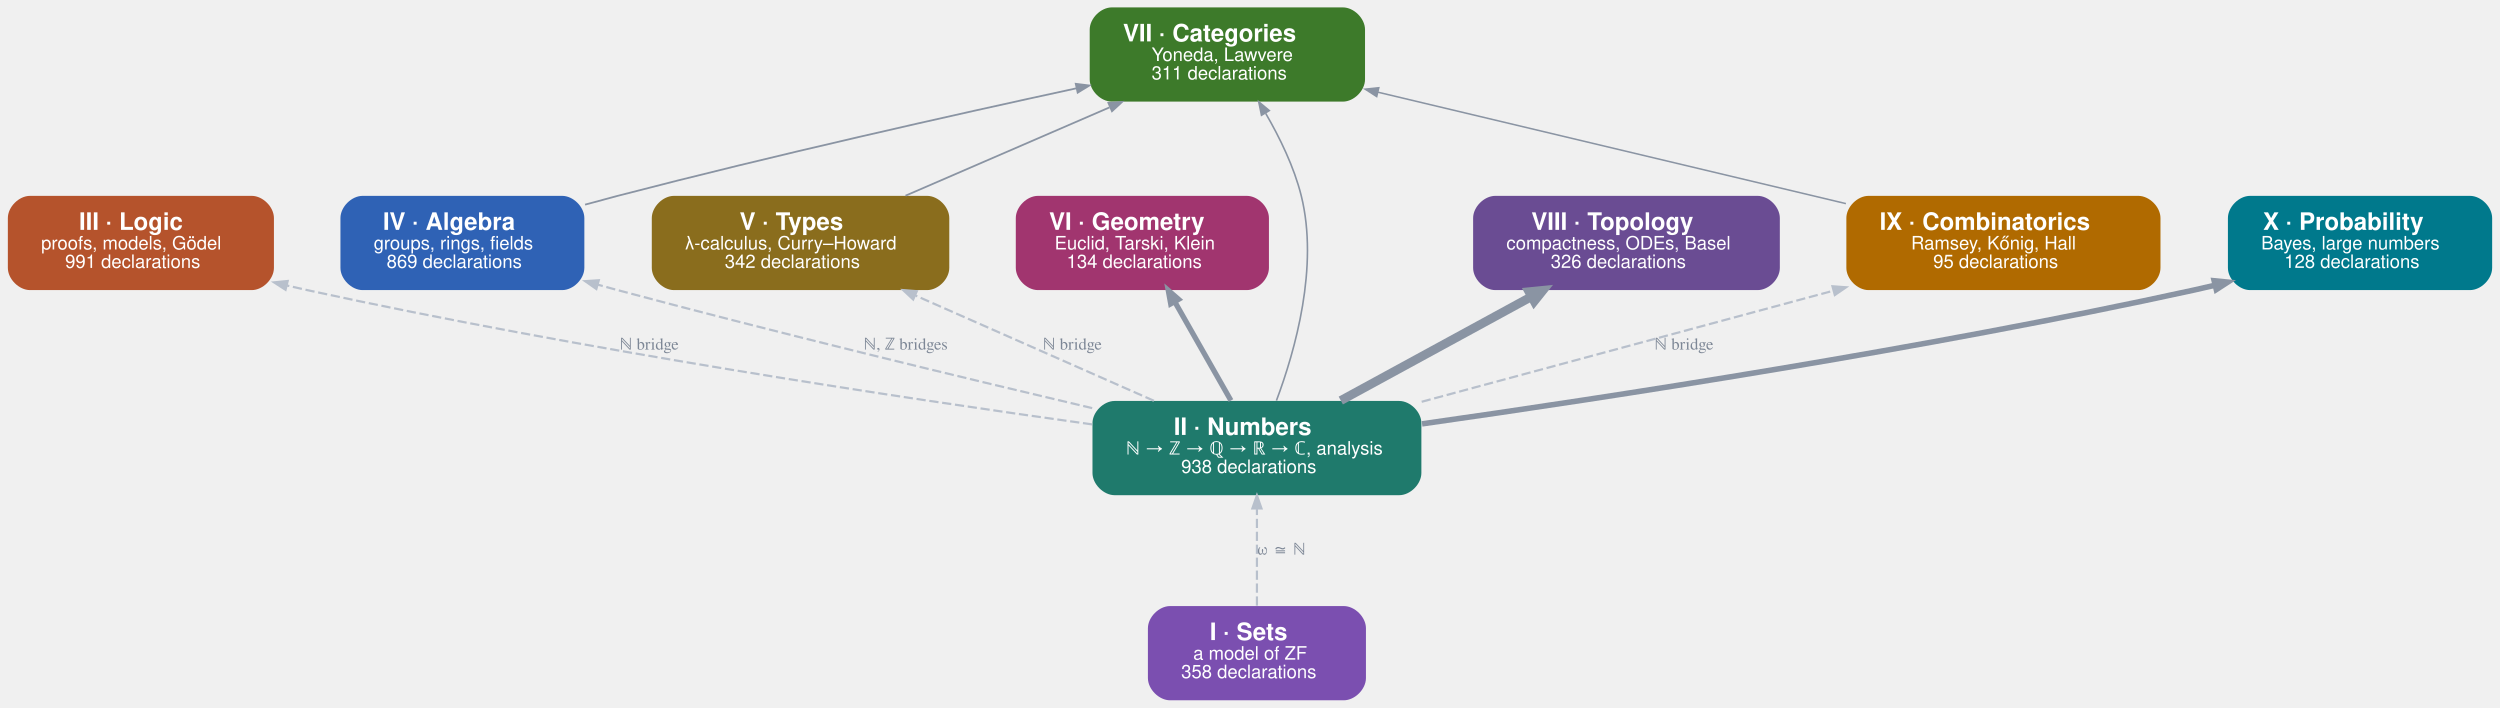
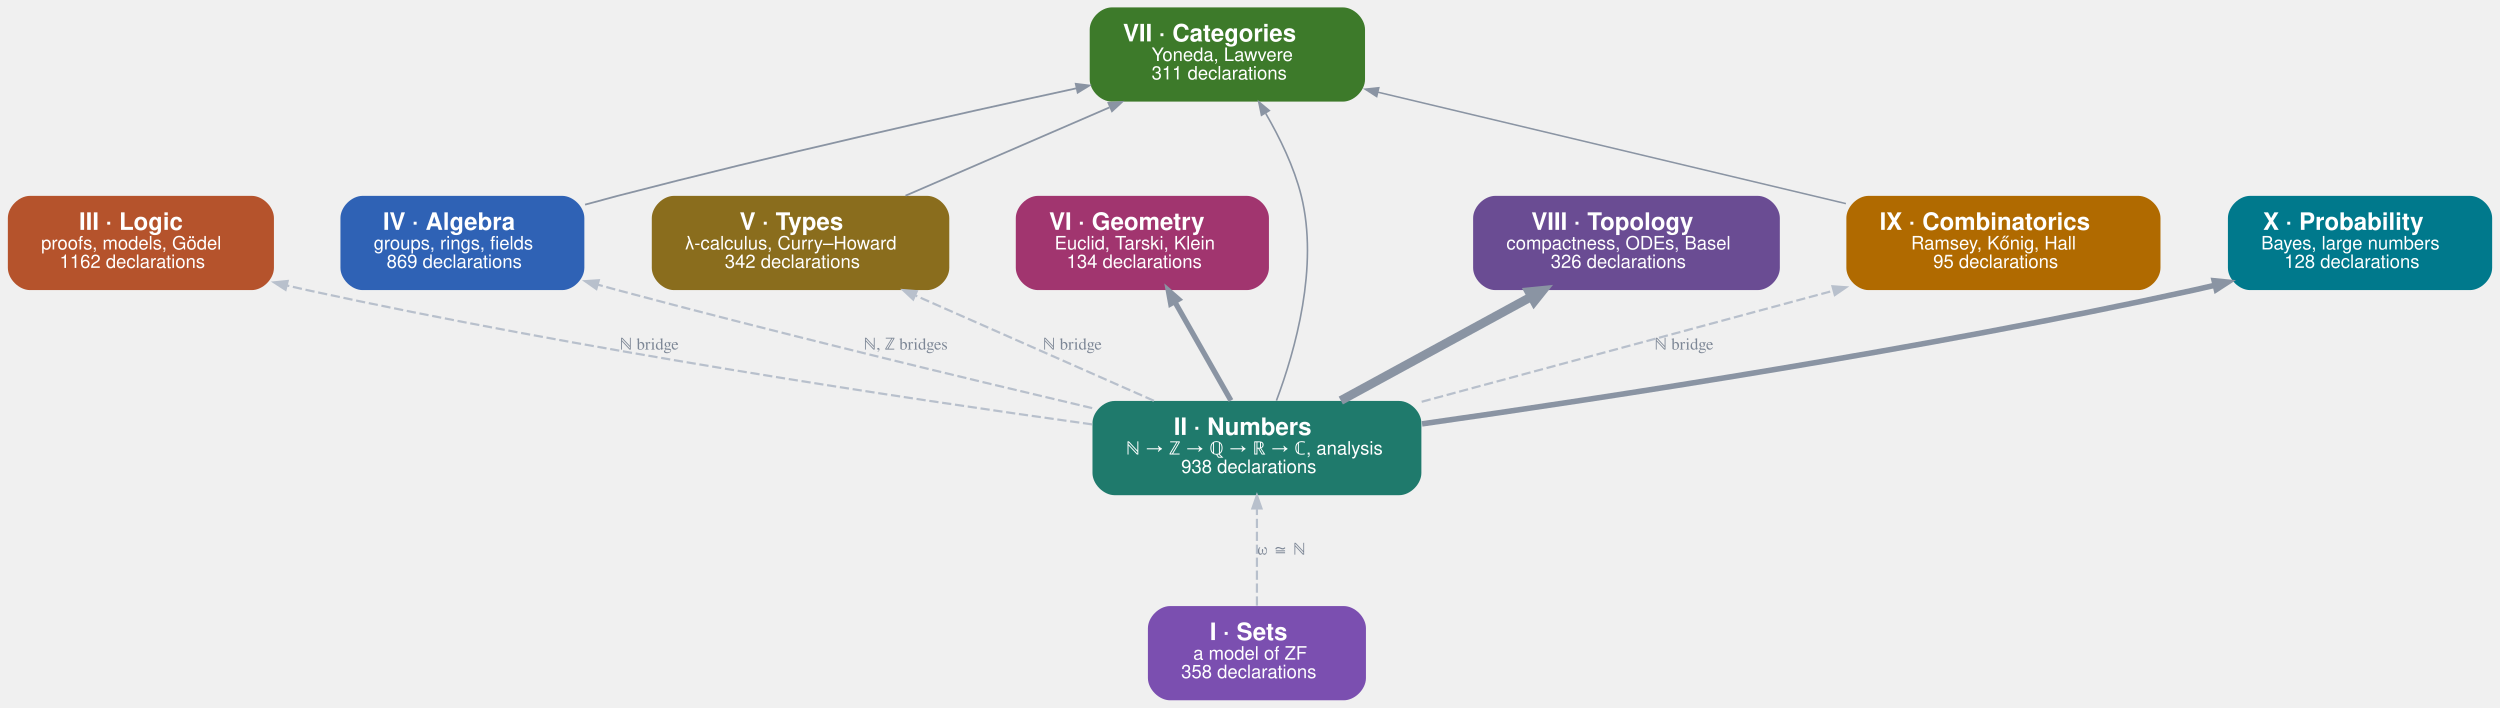
<svg xmlns="http://www.w3.org/2000/svg" xmlns:xlink="http://www.w3.org/1999/xlink" width="1353pt" height="383pt" viewBox="0.00 0.00 1352.50 383.00">
  <g id="graph0" class="graph" transform="scale(1 1) rotate(0) translate(4 379)">
    <g id="node1" class="node">
      <path fill="#7b4fb0" stroke="black" stroke-width="0" d="M723,-51C723,-51 629,-51 629,-51 623,-51 617,-45 617,-39 617,-39 617,-12 617,-12 617,-6 623,0 629,0 629,0 723,0 723,0 729,0 735,-6 735,-12 735,-12 735,-39 735,-39 735,-45 729,-51 723,-51" />
      <text text-anchor="start" x="650.5" y="-32.6" font-family="Helvetica,sans-Serif" font-weight="bold" font-size="13.00" fill="white">I · Sets</text>
      <text text-anchor="start" x="641.5" y="-22" font-family="Helvetica,sans-Serif" font-size="10.00" fill="white">a model of ZF</text>
      <text text-anchor="start" x="635" y="-12" font-family="Helvetica,sans-Serif" font-size="10.00" fill="white">358 declarations</text>
    </g>
    <g id="node2" class="node">
      <path fill="#1f7a6c" stroke="black" stroke-width="0" d="M753,-162C753,-162 599,-162 599,-162 593,-162 587,-156 587,-150 587,-150 587,-123 587,-123 587,-117 593,-111 599,-111 599,-111 753,-111 753,-111 759,-111 765,-117 765,-123 765,-123 765,-150 765,-150 765,-156 759,-162 753,-162" />
      <text text-anchor="start" x="631" y="-143.6" font-family="Helvetica,sans-Serif" font-weight="bold" font-size="13.00" fill="white">II · Numbers</text>
      <text text-anchor="start" x="605" y="-133" font-family="Helvetica,sans-Serif" font-size="10.00" fill="white">ℕ → ℤ → ℚ → ℝ → ℂ, analysis</text>
      <text text-anchor="start" x="635" y="-123" font-family="Helvetica,sans-Serif" font-size="10.00" fill="white">938 declarations</text>
    </g>
    <g id="edge8" class="edge">
      <path fill="none" stroke="#b8c0cc" stroke-width="1.2" stroke-dasharray="5,2" d="M676,-51.23C676,-66.7 676,-86.79 676,-103.47" />
      <polygon fill="#b8c0cc" stroke="#b8c0cc" stroke-width="1.2" points="673.55,-103.86 676,-110.86 678.45,-103.86 673.55,-103.86" />
      <text text-anchor="start" x="676" y="-78.8" font-family="Times,serif" font-size="9.00" fill="#7d8796">ω ≅ ℕ</text>
    </g>
    <g id="node3" class="node">
      <path fill="#b5532c" stroke="black" stroke-width="0" d="M132,-273C132,-273 12,-273 12,-273 6,-273 0,-267 0,-261 0,-261 0,-234 0,-234 0,-228 6,-222 12,-222 12,-222 132,-222 132,-222 138,-222 144,-228 144,-234 144,-234 144,-261 144,-261 144,-267 138,-273 132,-273" />
      <text text-anchor="start" x="38.5" y="-254.6" font-family="Helvetica,sans-Serif" font-weight="bold" font-size="13.00" fill="white">III · Logic</text>
      <text text-anchor="start" x="18" y="-244" font-family="Helvetica,sans-Serif" font-size="10.00" fill="white">proofs, models, Gödel</text>
-       <text text-anchor="start" x="31" y="-234" font-family="Helvetica,sans-Serif" font-size="10.00" fill="white">991 declarations</text>
+       <text text-anchor="start" x="28" y="-234" font-family="Helvetica,sans-Serif" font-size="10.00" fill="white">1162 declarations</text>
    </g>
    <g id="edge9" class="edge">
      <path fill="none" stroke="#b8c0cc" stroke-width="1.2" stroke-dasharray="5,2" d="M586.79,-149.32C483.86,-163.62 309.79,-189.83 162,-222 158.43,-222.78 154.8,-223.61 151.13,-224.47" />
      <polygon fill="#b8c0cc" stroke="#b8c0cc" stroke-width="1.2" points="150.28,-222.16 144.05,-226.19 151.43,-226.92 150.28,-222.16" />
      <text text-anchor="start" x="331" y="-189.8" font-family="Times,serif" font-size="9.00" fill="#7d8796">ℕ bridge</text>
    </g>
    <g id="node4" class="node">
      <path fill="#2f62b5" stroke="black" stroke-width="0" d="M300,-273C300,-273 192,-273 192,-273 186,-273 180,-267 180,-261 180,-261 180,-234 180,-234 180,-228 186,-222 192,-222 192,-222 300,-222 300,-222 306,-222 312,-228 312,-234 312,-234 312,-261 312,-261 312,-267 306,-273 300,-273" />
      <text text-anchor="start" x="203" y="-254.6" font-family="Helvetica,sans-Serif" font-weight="bold" font-size="13.00" fill="white">IV · Algebra</text>
      <text text-anchor="start" x="198" y="-244" font-family="Helvetica,sans-Serif" font-size="10.00" fill="white">groups, rings, fields</text>
      <text text-anchor="start" x="205" y="-234" font-family="Helvetica,sans-Serif" font-size="10.00" fill="white">869 declarations</text>
    </g>
    <g id="edge10" class="edge">
      <path fill="none" stroke="#b8c0cc" stroke-width="1.2" stroke-dasharray="5,2" d="M586.83,-158.13C516.79,-174.61 416.91,-198.73 330,-222 326.51,-222.93 322.95,-223.91 319.35,-224.9" />
      <polygon fill="#b8c0cc" stroke="#b8c0cc" stroke-width="1.2" points="318.49,-222.6 312.41,-226.84 319.81,-227.32 318.49,-222.6" />
      <text text-anchor="start" x="463" y="-189.8" font-family="Times,serif" font-size="9.00" fill="#7d8796">ℕ, ℤ bridges</text>
    </g>
    <g id="node5" class="node">
      <path fill="#8a6d1d" stroke="black" stroke-width="0" d="M497.5,-273C497.5,-273 360.5,-273 360.5,-273 354.5,-273 348.5,-267 348.5,-261 348.5,-261 348.5,-234 348.5,-234 348.5,-228 354.5,-222 360.5,-222 360.5,-222 497.5,-222 497.5,-222 503.5,-222 509.5,-228 509.5,-234 509.5,-234 509.5,-261 509.5,-261 509.5,-267 503.5,-273 497.5,-273" />
      <text text-anchor="start" x="396" y="-254.6" font-family="Helvetica,sans-Serif" font-weight="bold" font-size="13.00" fill="white">V · Types</text>
      <text text-anchor="start" x="366.5" y="-244" font-family="Helvetica,sans-Serif" font-size="10.00" fill="white">λ-calculus, Curry–Howard</text>
      <text text-anchor="start" x="388" y="-234" font-family="Helvetica,sans-Serif" font-size="10.00" fill="white">342 declarations</text>
    </g>
    <g id="edge11" class="edge">
      <path fill="none" stroke="#b8c0cc" stroke-width="1.2" stroke-dasharray="5,2" d="M620.26,-162.1C581.93,-179.01 530.98,-201.5 491.3,-219.01" />
      <polygon fill="#b8c0cc" stroke="#b8c0cc" stroke-width="1.2" points="489.95,-216.92 484.54,-221.99 491.93,-221.41 489.95,-216.92" />
      <text text-anchor="start" x="560" y="-189.8" font-family="Times,serif" font-size="9.00" fill="#7d8796">ℕ bridge</text>
    </g>
    <g id="node6" class="node">
      <path fill="#a1356f" stroke="black" stroke-width="0" d="M670.5,-273C670.5,-273 557.5,-273 557.5,-273 551.5,-273 545.5,-267 545.5,-261 545.5,-261 545.5,-234 545.5,-234 545.5,-228 551.5,-222 557.5,-222 557.5,-222 670.5,-222 670.5,-222 676.5,-222 682.5,-228 682.5,-234 682.5,-234 682.5,-261 682.5,-261 682.5,-267 676.5,-273 670.5,-273" />
      <text text-anchor="start" x="563.5" y="-254.6" font-family="Helvetica,sans-Serif" font-weight="bold" font-size="13.00" fill="white">VI · Geometry</text>
      <text text-anchor="start" x="566.5" y="-244" font-family="Helvetica,sans-Serif" font-size="10.00" fill="white">Euclid, Tarski, Klein</text>
      <text text-anchor="start" x="573" y="-234" font-family="Helvetica,sans-Serif" font-size="10.00" fill="white">134 declarations</text>
    </g>
    <g id="edge4" class="edge">
      <g id="a_edge4">
        <a xlink:title="3189 uses of Numbers in Geometry">
          <path fill="none" stroke="#8a94a3" stroke-width="2.87" d="M661.93,-162.23C652.97,-177.98 641.3,-198.51 631.71,-215.37" />
          <polygon fill="#8a94a3" stroke="#8a94a3" stroke-width="2.87" points="629.34,-214.57 628.01,-221.86 633.6,-216.99 629.34,-214.57" />
        </a>
      </g>
    </g>
    <g id="node7" class="node">
      <path fill="#3d7a2a" stroke="black" stroke-width="0" d="M722.5,-375C722.5,-375 597.5,-375 597.5,-375 591.5,-375 585.5,-369 585.5,-363 585.5,-363 585.5,-336 585.5,-336 585.5,-330 591.5,-324 597.5,-324 597.5,-324 722.5,-324 722.5,-324 728.5,-324 734.5,-330 734.5,-336 734.5,-336 734.5,-363 734.5,-363 734.5,-369 728.5,-375 722.5,-375" />
      <text text-anchor="start" x="603.5" y="-356.6" font-family="Helvetica,sans-Serif" font-weight="bold" font-size="13.00" fill="white">VII · Categories</text>
      <text text-anchor="start" x="619" y="-346" font-family="Helvetica,sans-Serif" font-size="10.00" fill="white">Yoneda, Lawvere</text>
      <text text-anchor="start" x="619" y="-336" font-family="Helvetica,sans-Serif" font-size="10.00" fill="white">311 declarations</text>
    </g>
    <g id="edge3" class="edge">
      <g id="a_edge3">
        <a xlink:title="5 uses of Numbers in Categories">
          <path fill="none" stroke="#8a94a3" stroke-width="0.88" d="M686.55,-162.19C696.79,-189.51 709.51,-234.74 700,-273 696.13,-288.59 688.37,-304.5 680.72,-317.67" />
          <polygon fill="#8a94a3" stroke="#8a94a3" stroke-width="0.88" points="678.48,-316.63 676.98,-323.9 682.68,-319.15 678.48,-316.63" />
        </a>
      </g>
    </g>
    <g id="node8" class="node">
      <path fill="#6a4c93" stroke="black" stroke-width="0" d="M947,-273C947,-273 805,-273 805,-273 799,-273 793,-267 793,-261 793,-261 793,-234 793,-234 793,-228 799,-222 805,-222 805,-222 947,-222 947,-222 953,-222 959,-228 959,-234 959,-234 959,-261 959,-261 959,-267 953,-273 947,-273" />
      <text text-anchor="start" x="824.5" y="-254.6" font-family="Helvetica,sans-Serif" font-weight="bold" font-size="13.00" fill="white">VIII · Topology</text>
      <text text-anchor="start" x="811" y="-244" font-family="Helvetica,sans-Serif" font-size="10.00" fill="white">compactness, ODEs, Basel</text>
      <text text-anchor="start" x="835" y="-234" font-family="Helvetica,sans-Serif" font-size="10.00" fill="white">326 declarations</text>
    </g>
    <g id="edge6" class="edge">
      <g id="a_edge6">
        <a xlink:title="11945 uses of Numbers in Topology">
          <path fill="none" stroke="#8a94a3" stroke-width="4.8" d="M721.38,-162.23C752.07,-178.96 792.65,-201.08 824.54,-218.45" />
          <polygon fill="#8a94a3" stroke="#8a94a3" stroke-width="4.8" points="823.24,-221.1 830.8,-221.86 826.06,-215.93 823.24,-221.1" />
        </a>
      </g>
    </g>
    <g id="node9" class="node">
      <path fill="#b06a00" stroke="black" stroke-width="0" d="M1153,-273C1153,-273 1007,-273 1007,-273 1001,-273 995,-267 995,-261 995,-261 995,-234 995,-234 995,-228 1001,-222 1007,-222 1007,-222 1153,-222 1153,-222 1159,-222 1165,-228 1165,-234 1165,-234 1165,-261 1165,-261 1165,-267 1159,-273 1153,-273" />
      <text text-anchor="start" x="1013" y="-254.6" font-family="Helvetica,sans-Serif" font-weight="bold" font-size="13.00" fill="white">IX · Combinatorics</text>
      <text text-anchor="start" x="1030" y="-244" font-family="Helvetica,sans-Serif" font-size="10.00" fill="white">Ramsey, Kőnig, Hall</text>
      <text text-anchor="start" x="1042" y="-234" font-family="Helvetica,sans-Serif" font-size="10.00" fill="white">95 declarations</text>
    </g>
    <g id="edge12" class="edge">
      <path fill="none" stroke="#b8c0cc" stroke-width="1.2" stroke-dasharray="5,2" d="M765.16,-161.56C831.32,-179.41 921.26,-203.67 988.07,-221.7" />
      <polygon fill="#b8c0cc" stroke="#b8c0cc" stroke-width="1.2" points="987.48,-224.07 994.87,-223.53 988.75,-219.34 987.48,-224.07" />
      <text text-anchor="start" x="891" y="-189.8" font-family="Times,serif" font-size="9.00" fill="#7d8796">ℕ bridge</text>
    </g>
    <g id="node10" class="node">
      <path fill="#00798c" stroke="black" stroke-width="0" d="M1332.5,-273C1332.5,-273 1213.5,-273 1213.5,-273 1207.5,-273 1201.5,-267 1201.5,-261 1201.5,-261 1201.5,-234 1201.5,-234 1201.5,-228 1207.5,-222 1213.5,-222 1213.5,-222 1332.5,-222 1332.5,-222 1338.5,-222 1344.5,-228 1344.5,-234 1344.5,-234 1344.5,-261 1344.5,-261 1344.5,-267 1338.5,-273 1332.5,-273" />
      <text text-anchor="start" x="1220.5" y="-254.6" font-family="Helvetica,sans-Serif" font-weight="bold" font-size="13.00" fill="white">X · Probability</text>
      <text text-anchor="start" x="1219.5" y="-244" font-family="Helvetica,sans-Serif" font-size="10.00" fill="white">Bayes, large numbers</text>
      <text text-anchor="start" x="1232" y="-234" font-family="Helvetica,sans-Serif" font-size="10.00" fill="white">128 declarations</text>
    </g>
    <g id="edge5" class="edge">
      <g id="a_edge5">
        <a xlink:title="3662 uses of Numbers in Probability">
          <path fill="none" stroke="#8a94a3" stroke-width="3.01" d="M765.36,-149.61C867.05,-164.04 1037.86,-190.23 1183,-222 1186.76,-222.82 1190.59,-223.7 1194.46,-224.62" />
          <polygon fill="#8a94a3" stroke="#8a94a3" stroke-width="3.01" points="1194.06,-227.05 1201.44,-226.32 1195.21,-222.29 1194.06,-227.05" />
        </a>
      </g>
    </g>
    <g id="edge1" class="edge">
      <g id="a_edge1">
        <a xlink:title="23 uses of Algebra in Categories">
          <path fill="none" stroke="#8a94a3" stroke-width="0.98" d="M312.39,-268.25C318.33,-269.9 324.27,-271.51 330,-273 414.11,-294.87 511.14,-316.66 578.12,-331.17" />
          <polygon fill="#8a94a3" stroke="#8a94a3" stroke-width="0.98" points="577.96,-333.64 585.32,-332.73 578.99,-328.85 577.96,-333.64" />
        </a>
      </g>
    </g>
    <g id="edge7" class="edge">
      <g id="a_edge7">
        <a xlink:title="21 uses of Types in Categories">
          <path fill="none" stroke="#8a94a3" stroke-width="0.97" d="M485.8,-273.09C519.24,-287.57 561.62,-305.91 596.21,-320.88" />
          <polygon fill="#8a94a3" stroke="#8a94a3" stroke-width="0.97" points="595.62,-323.3 603.01,-323.83 597.56,-318.8 595.62,-323.3" />
        </a>
      </g>
    </g>
    <g id="edge2" class="edge">
      <g id="a_edge2">
        <a xlink:title="1 uses of Combinatorics in Categories">
          <path fill="none" stroke="#8a94a3" stroke-width="0.84" d="M994.75,-268.8C920.77,-286.41 814.39,-311.74 741.52,-329.09" />
          <polygon fill="#8a94a3" stroke="#8a94a3" stroke-width="0.84" points="740.82,-326.74 734.58,-330.74 741.95,-331.51 740.82,-326.74" />
        </a>
      </g>
    </g>
  </g>
</svg>
